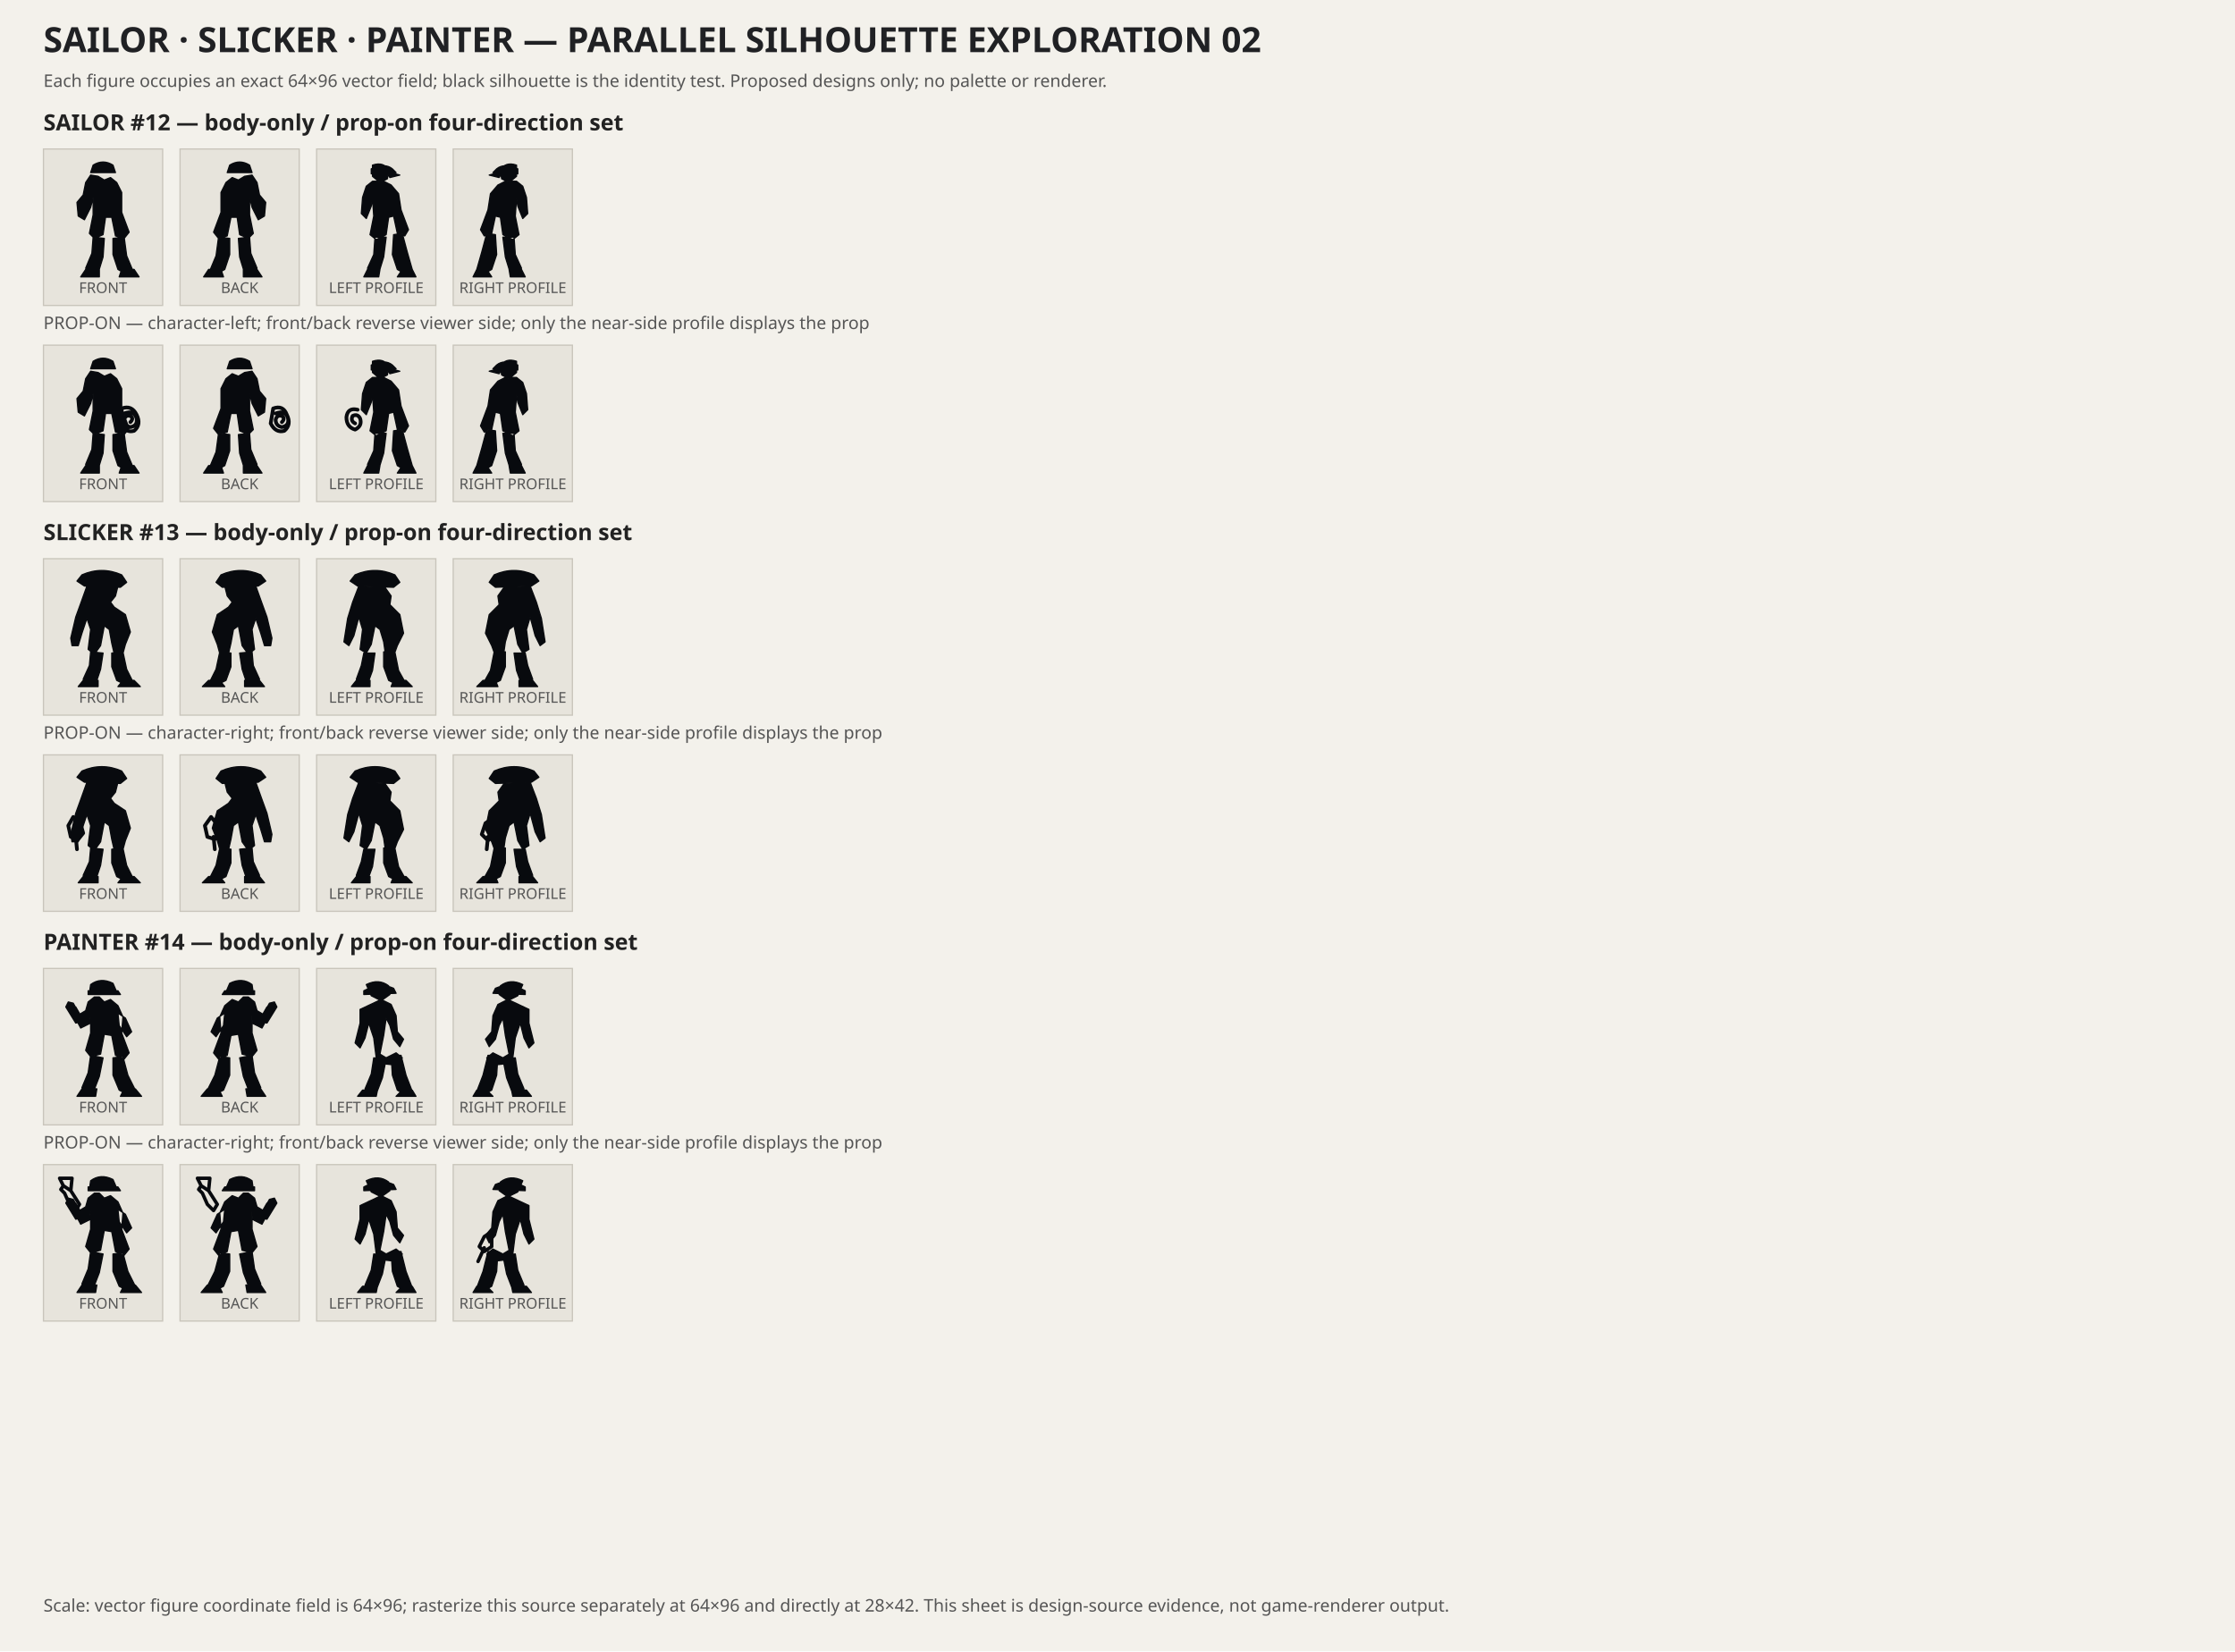
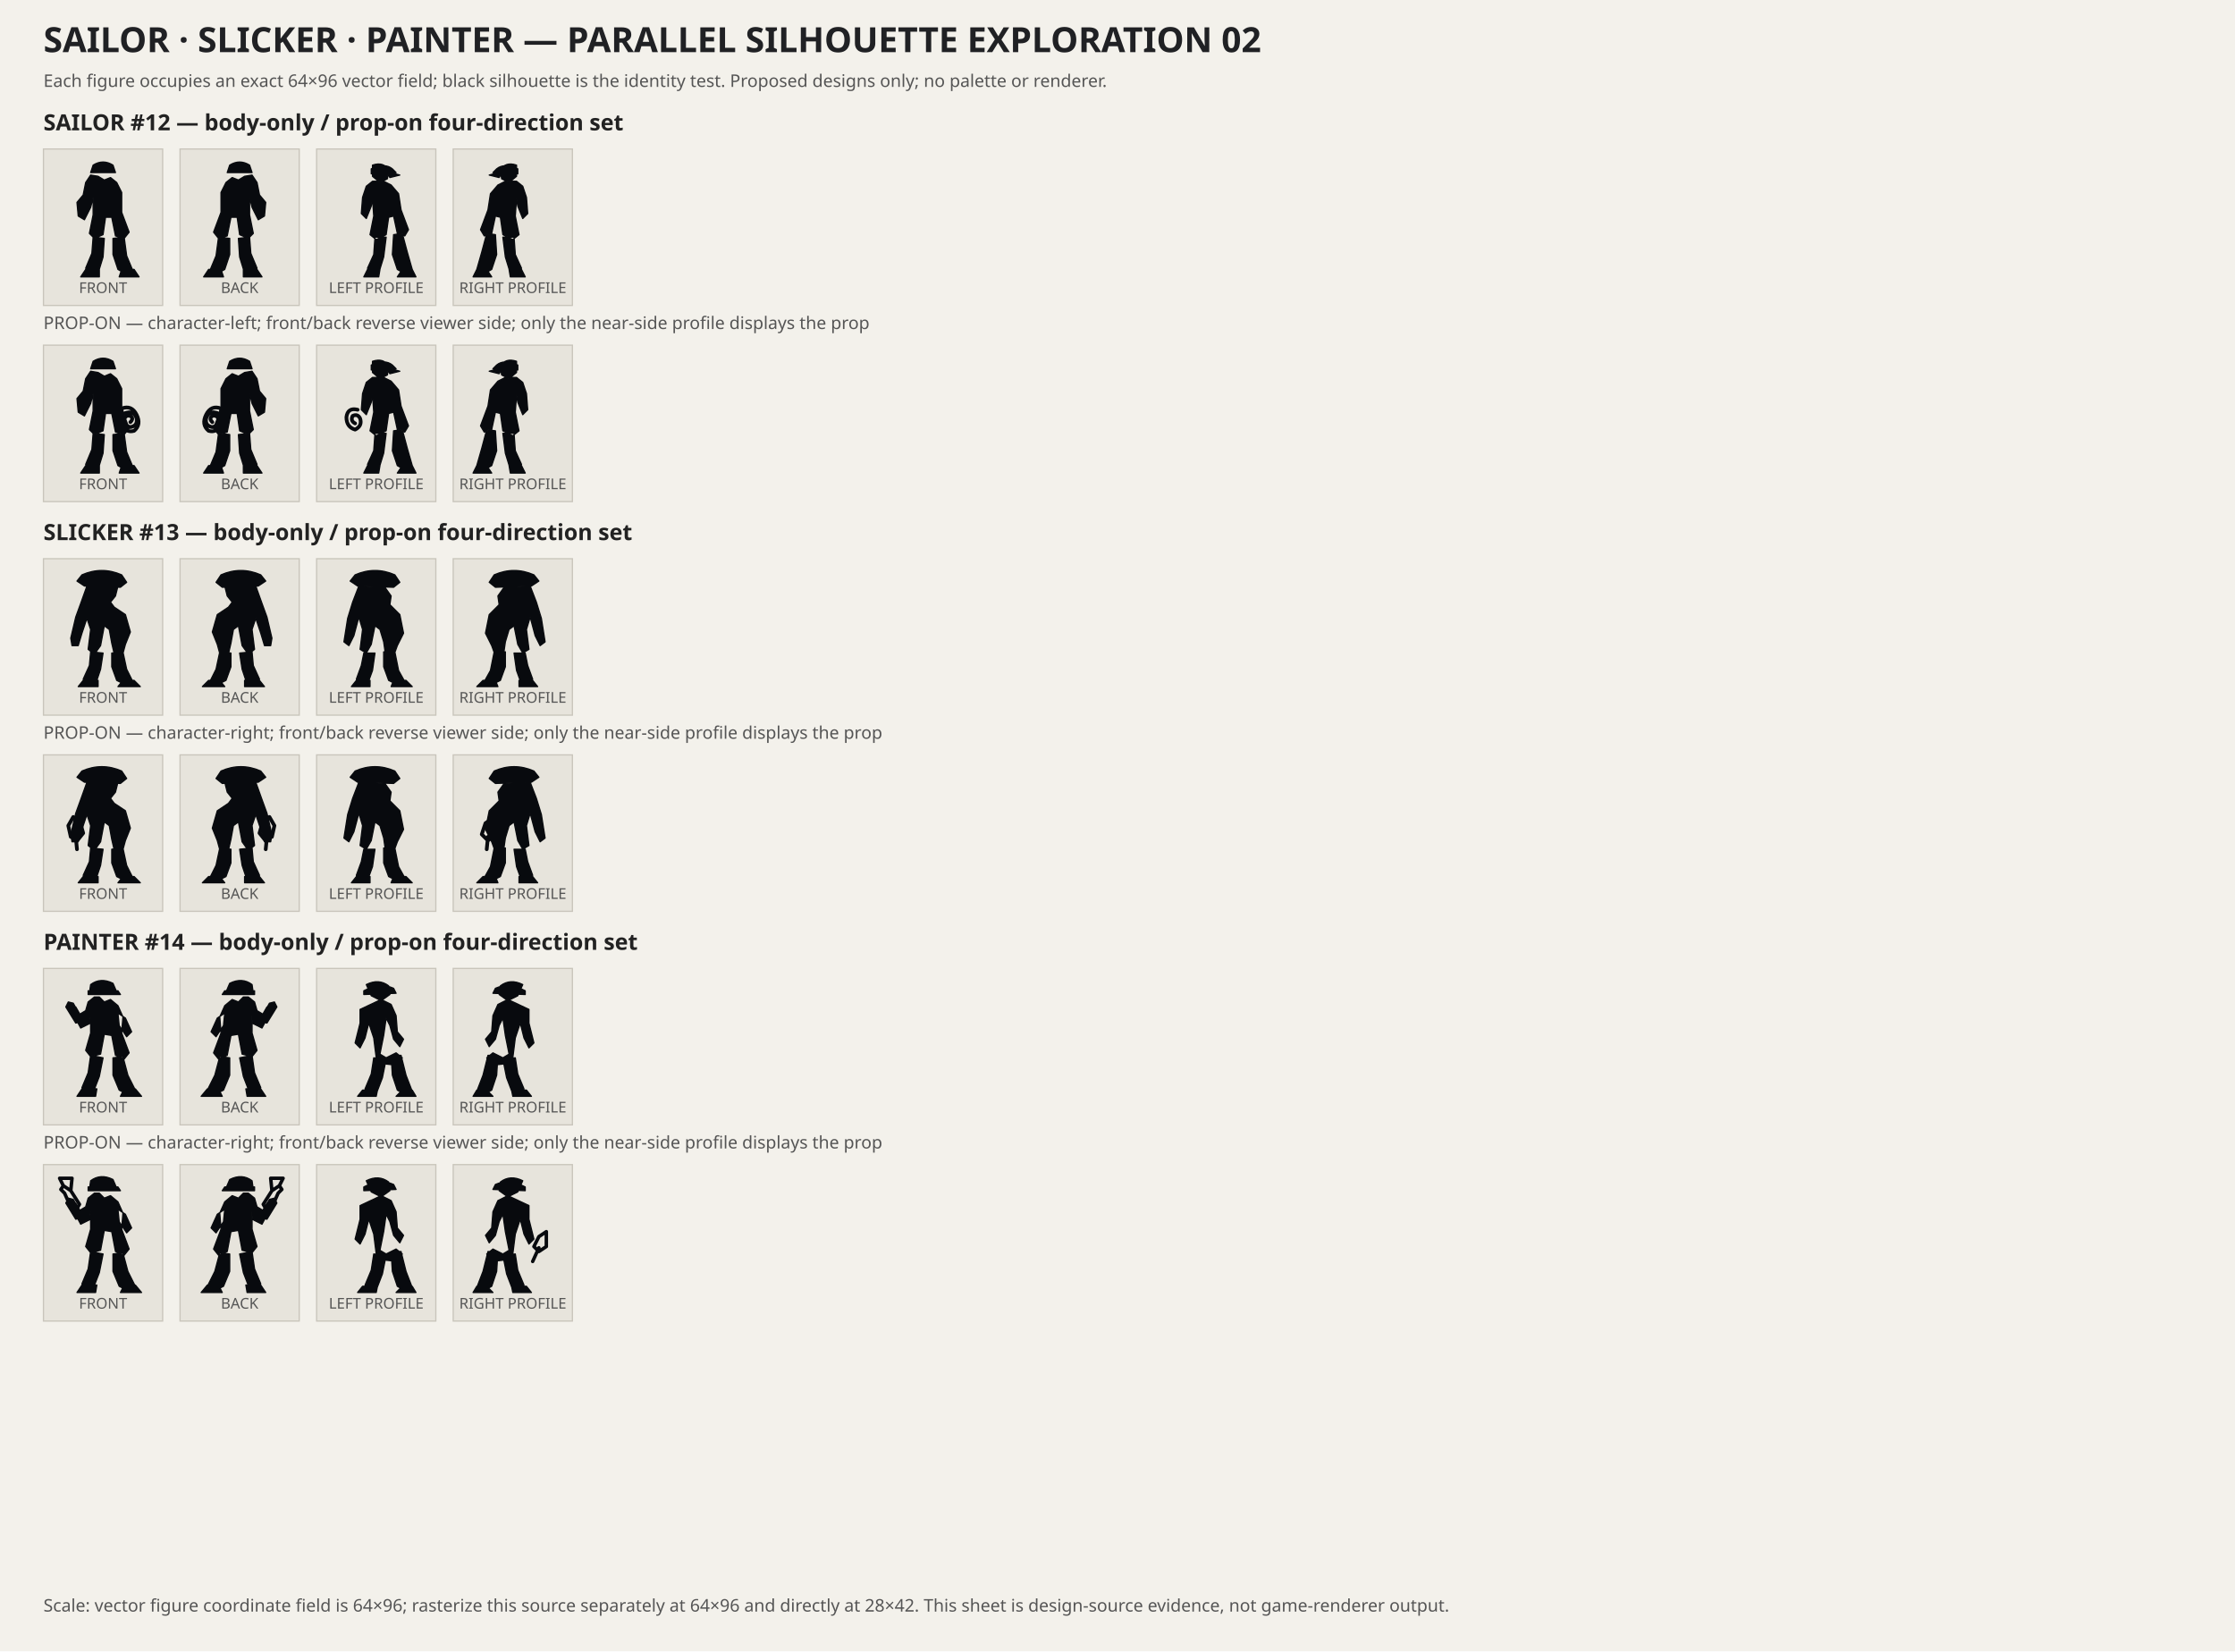
<svg xmlns="http://www.w3.org/2000/svg" width="1800" height="1330" viewBox="0 0 1800 1330">
  <rect width="1800" height="1330" fill="#f3f1eb" />
  <style>.head{font:700 28px sans-serif;fill:#202124}.sub{font:14px sans-serif;fill:#555}.name{font:700 18px sans-serif;fill:#222}.lab{font:12px sans-serif;fill:#555}.panel{fill:#e7e4dc;stroke:#c9c5bb}.sil{fill:#080a0e;stroke:#080a0e;stroke-linejoin:round;stroke-linecap:round}</style>
  <text x="35" y="42" class="head">SAILOR · SLICKER · PAINTER — PARALLEL SILHOUETTE EXPLORATION 02</text>
  <text x="35" y="70" class="sub">Each figure occupies an exact 64×96 vector field; black silhouette is the identity test. Proposed designs only; no palette or renderer.</text>
  <text x="35" y="105" class="name">SAILOR #12 — body-only / prop-on four-direction set</text>
  <g transform="translate(35 120)">
    <rect width="96" height="126" class="panel" />
    <g transform="translate(16 8)">
      <g transform="" class="sil">
        <path d="M24 5 Q32 0 40 5 L42 11 L22 11Z M22 13 L18 19 L16 29 L11 35 L12 46 L17 49 L22 39 L24 31 L24 45 L21 60 L25 64 L32 61 L34 47 L39 47 L42 62 L49 64 L53 59 L47 43 L47 27 L43 19 L38 15 L33 17 L28 14Z M24 63 L33 64 L32 79 L28 92 L20 93 L18 88 L23 76Z M40 64 L49 63 L51 78 L56 90 L51 93 L44 89 L40 77Z M18 89 L29 89 L29 95 L14 95Z M47 89 L57 89 L61 95 L45 95Z" />
      </g>
    </g>
    <text x="48" y="116" text-anchor="middle" class="lab">FRONT</text>
  </g>
  <g transform="translate(145 120)">
    <rect width="96" height="126" class="panel" />
    <g transform="translate(16 8)">
      <g transform="translate(64 0) scale(-1 1)" class="sil">
        <path d="M24 5 Q32 0 40 5 L42 11 L22 11Z M22 13 L18 19 L16 29 L11 35 L12 46 L17 49 L22 39 L24 31 L24 45 L21 60 L25 64 L32 61 L34 47 L39 47 L42 62 L49 64 L53 59 L47 43 L47 27 L43 19 L38 15 L33 17 L28 14Z M24 63 L33 64 L32 79 L28 92 L20 93 L18 88 L23 76Z M40 64 L49 63 L51 78 L56 90 L51 93 L44 89 L40 77Z M18 89 L29 89 L29 95 L14 95Z M47 89 L57 89 L61 95 L45 95Z" />
      </g>
    </g>
    <text x="48" y="116" text-anchor="middle" class="lab">BACK</text>
  </g>
  <g transform="translate(255 120)">
    <rect width="96" height="126" class="panel" />
    <g transform="translate(16 8)">
      <g transform="" class="sil">
        <path d="M29 5 Q38 2 42 9 L41 16 L35 19 L29 14Z M28 8 Q39 3 45 8 L48 11 L28 12Z M40 10 L51 13 L43 15Z M29 18 L24 22 L21 31 L20 44 L24 48 L28 38 L29 32 L30 46 L27 61 L32 65 L40 61 L42 47 L46 46 L49 60 L55 62 L58 57 L52 41 L50 28 L44 21 L38 18Z M31 63 L40 63 L38 79 L34 92 L27 93 L25 88 L30 77Z M46 61 L53 60 L57 75 L61 89 L56 93 L49 89 L45 77Z M25 89 L35 89 L34 95 L22 95Z M53 89 L61 89 L64 95 L49 95Z" />
      </g>
    </g>
    <text x="48" y="116" text-anchor="middle" class="lab">LEFT PROFILE</text>
  </g>
  <g transform="translate(365 120)">
    <rect width="96" height="126" class="panel" />
    <g transform="translate(16 8)">
      <g transform="translate(64 0) scale(-1 1)" class="sil">
        <path d="M29 5 Q38 2 42 9 L41 16 L35 19 L29 14Z M28 8 Q39 3 45 8 L48 11 L28 12Z M40 10 L51 13 L43 15Z M29 18 L24 22 L21 31 L20 44 L24 48 L28 38 L29 32 L30 46 L27 61 L32 65 L40 61 L42 47 L46 46 L49 60 L55 62 L58 57 L52 41 L50 28 L44 21 L38 18Z M31 63 L40 63 L38 79 L34 92 L27 93 L25 88 L30 77Z M46 61 L53 60 L57 75 L61 89 L56 93 L49 89 L45 77Z M25 89 L35 89 L34 95 L22 95Z M53 89 L61 89 L64 95 L49 95Z" />
      </g>
    </g>
    <text x="48" y="116" text-anchor="middle" class="lab">RIGHT PROFILE</text>
  </g>
  <text x="35" y="265" class="sub">PROP-ON — character-left; front/back reverse viewer side; only the near-side profile displays the prop</text>
  <g transform="translate(35 278)">
    <rect width="96" height="126" class="panel" />
    <g transform="translate(16 8)">
      <g transform="" class="sil">
        <path d="M24 5 Q32 0 40 5 L42 11 L22 11Z M22 13 L18 19 L16 29 L11 35 L12 46 L17 49 L22 39 L24 31 L24 45 L21 60 L25 64 L32 61 L34 47 L39 47 L42 62 L49 64 L53 59 L47 43 L47 27 L43 19 L38 15 L33 17 L28 14Z M24 63 L33 64 L32 79 L28 92 L20 93 L18 88 L23 76Z M40 64 L49 63 L51 78 L56 90 L51 93 L44 89 L40 77Z M18 89 L29 89 L29 95 L14 95Z M47 89 L57 89 L61 95 L45 95Z" />
        <path d="M47 43 Q55 40 59 48 Q63 56 57 61 Q50 63 47 55Z M49 47 Q57 44 59 51 Q60 57 54 58 Q49 57 49 52 Q50 48 54 49 Q57 51 54 54" fill="none" stroke="#080a0e" stroke-width="3" />
      </g>
    </g>
    <text x="48" y="116" text-anchor="middle" class="lab">FRONT</text>
  </g>
  <g transform="translate(145 278)">
    <rect width="96" height="126" class="panel" />
    <g transform="translate(16 8)">
      <g transform="translate(64 0) scale(-1 1)" class="sil">
        <path d="M24 5 Q32 0 40 5 L42 11 L22 11Z M22 13 L18 19 L16 29 L11 35 L12 46 L17 49 L22 39 L24 31 L24 45 L21 60 L25 64 L32 61 L34 47 L39 47 L42 62 L49 64 L53 59 L47 43 L47 27 L43 19 L38 15 L33 17 L28 14Z M24 63 L33 64 L32 79 L28 92 L20 93 L18 88 L23 76Z M40 64 L49 63 L51 78 L56 90 L51 93 L44 89 L40 77Z M18 89 L29 89 L29 95 L14 95Z M47 89 L57 89 L61 95 L45 95Z" />
-         <path d="M5 43 Q-3 40 -6 48 Q-10 56 -4 61 Q3 63 7 55Z M3 47 Q-5 44 -7 51 Q-8 57 -2 58 Q3 57 3 52 Q2 48 -2 49 Q-5 51 -2 54" fill="none" stroke="#080a0e" stroke-width="3" />
+         <path d="M47 43 Q55 40 59 48 Q63 56 57 61 Q50 63 47 55Z M49 47 Q57 44 59 51 Q60 57 54 58 Q49 57 49 52 Q50 48 54 49 Q57 51 54 54" fill="none" stroke="#080a0e" stroke-width="3" />
      </g>
    </g>
    <text x="48" y="116" text-anchor="middle" class="lab">BACK</text>
  </g>
  <g transform="translate(255 278)">
    <rect width="96" height="126" class="panel" />
    <g transform="translate(16 8)">
      <g transform="" class="sil">
        <path d="M29 5 Q38 2 42 9 L41 16 L35 19 L29 14Z M28 8 Q39 3 45 8 L48 11 L28 12Z M40 10 L51 13 L43 15Z M29 18 L24 22 L21 31 L20 44 L24 48 L28 38 L29 32 L30 46 L27 61 L32 65 L40 61 L42 47 L46 46 L49 60 L55 62 L58 57 L52 41 L50 28 L44 21 L38 18Z M31 63 L40 63 L38 79 L34 92 L27 93 L25 88 L30 77Z M46 61 L53 60 L57 75 L61 89 L56 93 L49 89 L45 77Z M25 89 L35 89 L34 95 L22 95Z M53 89 L61 89 L64 95 L49 95Z" />
        <path d="M17 44 Q9 42 8 50 Q8 58 15 60 Q21 57 19 51 Q17 47 13 49 Q11 53 15 55" fill="none" stroke="#080a0e" stroke-width="3" />
      </g>
    </g>
    <text x="48" y="116" text-anchor="middle" class="lab">LEFT PROFILE</text>
  </g>
  <g transform="translate(365 278)">
    <rect width="96" height="126" class="panel" />
    <g transform="translate(16 8)">
      <g transform="translate(64 0) scale(-1 1)" class="sil">
        <path d="M29 5 Q38 2 42 9 L41 16 L35 19 L29 14Z M28 8 Q39 3 45 8 L48 11 L28 12Z M40 10 L51 13 L43 15Z M29 18 L24 22 L21 31 L20 44 L24 48 L28 38 L29 32 L30 46 L27 61 L32 65 L40 61 L42 47 L46 46 L49 60 L55 62 L58 57 L52 41 L50 28 L44 21 L38 18Z M31 63 L40 63 L38 79 L34 92 L27 93 L25 88 L30 77Z M46 61 L53 60 L57 75 L61 89 L56 93 L49 89 L45 77Z M25 89 L35 89 L34 95 L22 95Z M53 89 L61 89 L64 95 L49 95Z" />
      </g>
    </g>
    <text x="48" y="116" text-anchor="middle" class="lab">RIGHT PROFILE</text>
  </g>
  <text x="35" y="435" class="name">SLICKER #13 — body-only / prop-on four-direction set</text>
  <g transform="translate(35 450)">
    <rect width="96" height="126" class="panel" />
    <g transform="translate(16 8)">
      <g transform="" class="sil">
        <path d="M15 5 Q31 -2 47 5 L51 11 L46 15 L17 14 L11 10Z M19 14 L44 14 L42 22 L38 27 L41 31 L50 37 L54 51 L50 61 L47 72 L42 73 L39 60 L37 49 L33 46 L30 62 L25 69 L20 65 L22 49 L19 40 L15 52 L12 62 L7 62 L6 56 L10 39 L14 28Z M22 67 L32 68 L30 81 L26 93 L18 94 L16 89 L21 78Z M39 68 L48 67 L51 81 L56 91 L51 94 L43 90 L39 79Z M16 90 L28 90 L28 95 L12 95Z M48 90 L57 90 L62 95 L44 95Z" />
      </g>
    </g>
    <text x="48" y="116" text-anchor="middle" class="lab">FRONT</text>
  </g>
  <g transform="translate(145 450)">
    <rect width="96" height="126" class="panel" />
    <g transform="translate(16 8)">
      <g transform="translate(64 0) scale(-1 1)" class="sil">
        <path d="M15 5 Q31 -2 47 5 L51 11 L46 15 L17 14 L11 10Z M19 14 L44 14 L42 22 L38 27 L41 31 L50 37 L54 51 L50 61 L47 72 L42 73 L39 60 L37 49 L33 46 L30 62 L25 69 L20 65 L22 49 L19 40 L15 52 L12 62 L7 62 L6 56 L10 39 L14 28Z M22 67 L32 68 L30 81 L26 93 L18 94 L16 89 L21 78Z M39 68 L48 67 L51 81 L56 91 L51 94 L43 90 L39 79Z M16 90 L28 90 L28 95 L12 95Z M48 90 L57 90 L62 95 L44 95Z" />
      </g>
    </g>
    <text x="48" y="116" text-anchor="middle" class="lab">BACK</text>
  </g>
  <g transform="translate(255 450)">
    <rect width="96" height="126" class="panel" />
    <g transform="translate(16 8)">
      <g transform="" class="sil">
        <path d="M15 5 Q31 -2 47 5 L51 11 L46 15 L17 14 L11 10Z M18 14 L39 15 L44 22 L43 29 L51 37 L54 52 L49 62 L45 73 L40 73 L38 59 L35 49 L31 46 L28 61 L24 68 L19 65 L21 49 L18 39 L14 54 L10 62 L6 59 L9 40 L13 27Z M22 68 L31 68 L29 82 L25 93 L18 94 L16 89 L20 78Z M38 67 L47 67 L50 82 L55 91 L50 94 L42 90 L38 79Z M16 90 L27 90 L27 95 L12 95Z M46 90 L56 90 L61 95 L44 95Z" />
      </g>
    </g>
    <text x="48" y="116" text-anchor="middle" class="lab">LEFT PROFILE</text>
  </g>
  <g transform="translate(365 450)">
    <rect width="96" height="126" class="panel" />
    <g transform="translate(16 8)">
      <g transform="translate(64 0) scale(-1 1)" class="sil">
        <path d="M15 5 Q31 -2 47 5 L51 11 L46 15 L17 14 L11 10Z M18 14 L39 15 L44 22 L43 29 L51 37 L54 52 L49 62 L45 73 L40 73 L38 59 L35 49 L31 46 L28 61 L24 68 L19 65 L21 49 L18 39 L14 54 L10 62 L6 59 L9 40 L13 27Z M22 68 L31 68 L29 82 L25 93 L18 94 L16 89 L20 78Z M38 67 L47 67 L50 82 L55 91 L50 94 L42 90 L38 79Z M16 90 L27 90 L27 95 L12 95Z M46 90 L56 90 L61 95 L44 95Z" />
      </g>
    </g>
    <text x="48" y="116" text-anchor="middle" class="lab">RIGHT PROFILE</text>
  </g>
  <text x="35" y="595" class="sub">PROP-ON — character-right; front/back reverse viewer side; only the near-side profile displays the prop</text>
  <g transform="translate(35 608)">
    <rect width="96" height="126" class="panel" />
    <g transform="translate(16 8)">
      <g transform="" class="sil">
        <path d="M15 5 Q31 -2 47 5 L51 11 L46 15 L17 14 L11 10Z M19 14 L44 14 L42 22 L38 27 L41 31 L50 37 L54 51 L50 61 L47 72 L42 73 L39 60 L37 49 L33 46 L30 62 L25 69 L20 65 L22 49 L19 40 L15 52 L12 62 L7 62 L6 56 L10 39 L14 28Z M22 67 L32 68 L30 81 L26 93 L18 94 L16 89 L21 78Z M39 68 L48 67 L51 81 L56 91 L51 94 L43 90 L39 79Z M16 90 L28 90 L28 95 L12 95Z M48 90 L57 90 L62 95 L44 95Z" />
        <path d="M8 42 L4 49 L6 58 L12 60 L16 55 L14 48Z M10 58 L11 68" fill="none" stroke="#080a0e" stroke-width="3" />
      </g>
    </g>
    <text x="48" y="116" text-anchor="middle" class="lab">FRONT</text>
  </g>
  <g transform="translate(145 608)">
    <rect width="96" height="126" class="panel" />
    <g transform="translate(16 8)">
      <g transform="translate(64 0) scale(-1 1)" class="sil">
        <path d="M15 5 Q31 -2 47 5 L51 11 L46 15 L17 14 L11 10Z M19 14 L44 14 L42 22 L38 27 L41 31 L50 37 L54 51 L50 61 L47 72 L42 73 L39 60 L37 49 L33 46 L30 62 L25 69 L20 65 L22 49 L19 40 L15 52 L12 62 L7 62 L6 56 L10 39 L14 28Z M22 67 L32 68 L30 81 L26 93 L18 94 L16 89 L21 78Z M39 68 L48 67 L51 81 L56 91 L51 94 L43 90 L39 79Z M16 90 L28 90 L28 95 L12 95Z M48 90 L57 90 L62 95 L44 95Z" />
-         <path d="M55 42 L60 49 L58 58 L52 60 L48 55 L50 48Z M53 58 L52 68" fill="none" stroke="#080a0e" stroke-width="3" />
+         <path d="M8 42 L4 49 L6 58 L12 60 L16 55 L14 48Z M10 58 L11 68" fill="none" stroke="#080a0e" stroke-width="3" />
      </g>
    </g>
    <text x="48" y="116" text-anchor="middle" class="lab">BACK</text>
  </g>
  <g transform="translate(255 608)">
    <rect width="96" height="126" class="panel" />
    <g transform="translate(16 8)">
      <g transform="" class="sil">
        <path d="M15 5 Q31 -2 47 5 L51 11 L46 15 L17 14 L11 10Z M18 14 L39 15 L44 22 L43 29 L51 37 L54 52 L49 62 L45 73 L40 73 L38 59 L35 49 L31 46 L28 61 L24 68 L19 65 L21 49 L18 39 L14 54 L10 62 L6 59 L9 40 L13 27Z M22 68 L31 68 L29 82 L25 93 L18 94 L16 89 L20 78Z M38 67 L47 67 L50 82 L55 91 L50 94 L42 90 L38 79Z M16 90 L27 90 L27 95 L12 95Z M46 90 L56 90 L61 95 L44 95Z" />
      </g>
    </g>
    <text x="48" y="116" text-anchor="middle" class="lab">LEFT PROFILE</text>
  </g>
  <g transform="translate(365 608)">
    <rect width="96" height="126" class="panel" />
    <g transform="translate(16 8)">
      <g transform="translate(64 0) scale(-1 1)" class="sil">
        <path d="M15 5 Q31 -2 47 5 L51 11 L46 15 L17 14 L11 10Z M18 14 L39 15 L44 22 L43 29 L51 37 L54 52 L49 62 L45 73 L40 73 L38 59 L35 49 L31 46 L28 61 L24 68 L19 65 L21 49 L18 39 L14 54 L10 62 L6 59 L9 40 L13 27Z M22 68 L31 68 L29 82 L25 93 L18 94 L16 89 L20 78Z M38 67 L47 67 L50 82 L55 91 L50 94 L42 90 L38 79Z M16 90 L27 90 L27 95 L12 95Z M46 90 L56 90 L61 95 L44 95Z" />
        <path d="M48 43 L54 47 L57 56 L52 61 L47 57Z M52 58 L53 68" fill="none" stroke="#080a0e" stroke-width="3" />
      </g>
    </g>
    <text x="48" y="116" text-anchor="middle" class="lab">RIGHT PROFILE</text>
  </g>
  <text x="35" y="765" class="name">PAINTER #14 — body-only / prop-on four-direction set</text>
  <g transform="translate(35 780)">
    <rect width="96" height="126" class="panel" />
    <g transform="translate(16 8)">
      <g transform="" class="sil">
        <path d="M22 5 Q30 -1 40 4 L43 11 L21 12Z M20 10 L44 10 L46 13 L20 13Z M25 15 L20 19 L18 26 L13 29 L8 20 L4 19 L2 23 L10 36 L18 34 L22 30 L22 44 L18 58 L22 63 L30 61 L33 45 L39 46 L42 62 L49 65 L53 60 L47 44 L48 31 L44 22 L38 17 L33 19 L29 15Z M21 26 L14 30 L10 23 L6 25 L14 40 L22 36Z M44 28 L50 32 L55 43 L51 47 L45 38Z M22 62 L32 64 L29 79 L24 92 L17 93 L15 88 L20 76Z M40 64 L48 63 L52 78 L58 90 L53 94 L45 90 L40 78Z M15 89 L27 89 L26 95 L11 95Z M49 89 L58 89 L63 95 L46 95Z" />
      </g>
    </g>
    <text x="48" y="116" text-anchor="middle" class="lab">FRONT</text>
  </g>
  <g transform="translate(145 780)">
    <rect width="96" height="126" class="panel" />
    <g transform="translate(16 8)">
      <g transform="translate(64 0) scale(-1 1)" class="sil">
        <path d="M22 5 Q30 -1 40 4 L43 11 L21 12Z M20 10 L44 10 L46 13 L20 13Z M25 15 L20 19 L18 26 L13 29 L8 20 L4 19 L2 23 L10 36 L18 34 L22 30 L22 44 L18 58 L22 63 L30 61 L33 45 L39 46 L42 62 L49 65 L53 60 L47 44 L48 31 L44 22 L38 17 L33 19 L29 15Z M21 26 L14 30 L10 23 L6 25 L14 40 L22 36Z M44 28 L50 32 L55 43 L51 47 L45 38Z M22 62 L32 64 L29 79 L24 92 L17 93 L15 88 L20 76Z M40 64 L48 63 L52 78 L58 90 L53 94 L45 90 L40 78Z M15 89 L27 89 L26 95 L11 95Z M49 89 L58 89 L63 95 L46 95Z" />
      </g>
    </g>
    <text x="48" y="116" text-anchor="middle" class="lab">BACK</text>
  </g>
  <g transform="translate(255 780)">
    <rect width="96" height="126" class="panel" />
    <g transform="translate(16 8)">
      <g transform="" class="sil">
        <path d="M24 5 Q34 0 42 6 L43 13 L36 18 L28 14Z M22 10 Q35 3 46 8 L48 12 L22 13Z M36 17 L44 21 L48 30 L49 43 L54 49 L51 55 L46 49 L43 38 L40 32 L38 46 L35 61 L40 64 L48 60 L53 64 L49 70 L40 69 L32 64 L30 48 L26 36 L23 48 L19 56 L15 52 L19 36 L19 25Z M30 64 L40 65 L37 80 L32 93 L25 94 L23 89 L28 77Z M44 62 L52 62 L56 78 L61 91 L56 94 L49 90 L45 78Z M21 90 L33 90 L32 95 L17 95Z M53 90 L61 90 L64 95 L48 95Z" />
      </g>
    </g>
    <text x="48" y="116" text-anchor="middle" class="lab">LEFT PROFILE</text>
  </g>
  <g transform="translate(365 780)">
    <rect width="96" height="126" class="panel" />
    <g transform="translate(16 8)">
      <g transform="translate(64 0) scale(-1 1)" class="sil">
        <path d="M24 5 Q34 0 42 6 L43 13 L36 18 L28 14Z M22 10 Q35 3 46 8 L48 12 L22 13Z M36 17 L44 21 L48 30 L49 43 L54 49 L51 55 L46 49 L43 38 L40 32 L38 46 L35 61 L40 64 L48 60 L53 64 L49 70 L40 69 L32 64 L30 48 L26 36 L23 48 L19 56 L15 52 L19 36 L19 25Z M30 64 L40 65 L37 80 L32 93 L25 94 L23 89 L28 77Z M44 62 L52 62 L56 78 L61 91 L56 94 L49 90 L45 78Z M21 90 L33 90 L32 95 L17 95Z M53 90 L61 90 L64 95 L48 95Z" />
      </g>
    </g>
    <text x="48" y="116" text-anchor="middle" class="lab">RIGHT PROFILE</text>
  </g>
  <text x="35" y="925" class="sub">PROP-ON — character-right; front/back reverse viewer side; only the near-side profile displays the prop</text>
  <g transform="translate(35 938)">
    <rect width="96" height="126" class="panel" />
    <g transform="translate(16 8)">
      <g transform="" class="sil">
        <path d="M22 5 Q30 -1 40 4 L43 11 L21 12Z M20 10 L44 10 L46 13 L20 13Z M25 15 L20 19 L18 26 L13 29 L8 20 L4 19 L2 23 L10 36 L18 34 L22 30 L22 44 L18 58 L22 63 L30 61 L33 45 L39 46 L42 62 L49 65 L53 60 L47 44 L48 31 L44 22 L38 17 L33 19 L29 15Z M21 26 L14 30 L10 23 L6 25 L14 40 L22 36Z M44 28 L50 32 L55 43 L51 47 L45 38Z M22 62 L32 64 L29 79 L24 92 L17 93 L15 88 L20 76Z M40 64 L48 63 L52 78 L58 90 L53 94 L45 90 L40 78Z M15 89 L27 89 L26 95 L11 95Z M49 89 L58 89 L63 95 L46 95Z" />
        <path d="M5 24 L1 15 L-2 12 L0 9 L6 13 L13 24 L10 29Z M0 9 L-3 3 L7 3 L6 13Z" fill="none" stroke="#080a0e" stroke-width="2.8" />
      </g>
    </g>
    <text x="48" y="116" text-anchor="middle" class="lab">FRONT</text>
  </g>
  <g transform="translate(145 938)">
    <rect width="96" height="126" class="panel" />
    <g transform="translate(16 8)">
      <g transform="translate(64 0) scale(-1 1)" class="sil">
        <path d="M22 5 Q30 -1 40 4 L43 11 L21 12Z M20 10 L44 10 L46 13 L20 13Z M25 15 L20 19 L18 26 L13 29 L8 20 L4 19 L2 23 L10 36 L18 34 L22 30 L22 44 L18 58 L22 63 L30 61 L33 45 L39 46 L42 62 L49 65 L53 60 L47 44 L48 31 L44 22 L38 17 L33 19 L29 15Z M21 26 L14 30 L10 23 L6 25 L14 40 L22 36Z M44 28 L50 32 L55 43 L51 47 L45 38Z M22 62 L32 64 L29 79 L24 92 L17 93 L15 88 L20 76Z M40 64 L48 63 L52 78 L58 90 L53 94 L45 90 L40 78Z M15 89 L27 89 L26 95 L11 95Z M49 89 L58 89 L63 95 L46 95Z" />
-         <path d="M58 24 L62 15 L65 12 L63 9 L57 13 L50 24 L53 29Z M63 9 L66 3 L56 3 L57 13Z" fill="none" stroke="#080a0e" stroke-width="2.8" />
+         <path d="M5 24 L1 15 L-2 12 L0 9 L6 13 L13 24 L10 29Z M0 9 L-3 3 L7 3 L6 13Z" fill="none" stroke="#080a0e" stroke-width="2.8" />
      </g>
    </g>
    <text x="48" y="116" text-anchor="middle" class="lab">BACK</text>
  </g>
  <g transform="translate(255 938)">
    <rect width="96" height="126" class="panel" />
    <g transform="translate(16 8)">
      <g transform="" class="sil">
        <path d="M24 5 Q34 0 42 6 L43 13 L36 18 L28 14Z M22 10 Q35 3 46 8 L48 12 L22 13Z M36 17 L44 21 L48 30 L49 43 L54 49 L51 55 L46 49 L43 38 L40 32 L38 46 L35 61 L40 64 L48 60 L53 64 L49 70 L40 69 L32 64 L30 48 L26 36 L23 48 L19 56 L15 52 L19 36 L19 25Z M30 64 L40 65 L37 80 L32 93 L25 94 L23 89 L28 77Z M44 62 L52 62 L56 78 L61 91 L56 94 L49 90 L45 78Z M21 90 L33 90 L32 95 L17 95Z M53 90 L61 90 L64 95 L48 95Z" />
      </g>
    </g>
    <text x="48" y="116" text-anchor="middle" class="lab">LEFT PROFILE</text>
  </g>
  <g transform="translate(365 938)">
    <rect width="96" height="126" class="panel" />
    <g transform="translate(16 8)">
      <g transform="translate(64 0) scale(-1 1)" class="sil">
        <path d="M24 5 Q34 0 42 6 L43 13 L36 18 L28 14Z M22 10 Q35 3 46 8 L48 12 L22 13Z M36 17 L44 21 L48 30 L49 43 L54 49 L51 55 L46 49 L43 38 L40 32 L38 46 L35 61 L40 64 L48 60 L53 64 L49 70 L40 69 L32 64 L30 48 L26 36 L23 48 L19 56 L15 52 L19 36 L19 25Z M30 64 L40 65 L37 80 L32 93 L25 94 L23 89 L28 77Z M44 62 L52 62 L56 78 L61 91 L56 94 L49 90 L45 78Z M21 90 L33 90 L32 95 L17 95Z M53 90 L61 90 L64 95 L48 95Z" />
-         <path d="M49 46 L55 50 L59 58 L55 62 L49 58Z M55 59 L60 70" fill="none" stroke="#080a0e" stroke-width="2.8" />
+         <path d="M5 46 L11 50 L15 58 L11 62 L5 58Z M11 59 L16 70" fill="none" stroke="#080a0e" stroke-width="2.8" />
      </g>
    </g>
    <text x="48" y="116" text-anchor="middle" class="lab">RIGHT PROFILE</text>
  </g>
  <text x="35" y="1298" class="sub">Scale: vector figure coordinate field is 64×96; rasterize this source separately at 64×96 and directly at 28×42. This sheet is design-source evidence, not game-renderer output.</text>
</svg>
